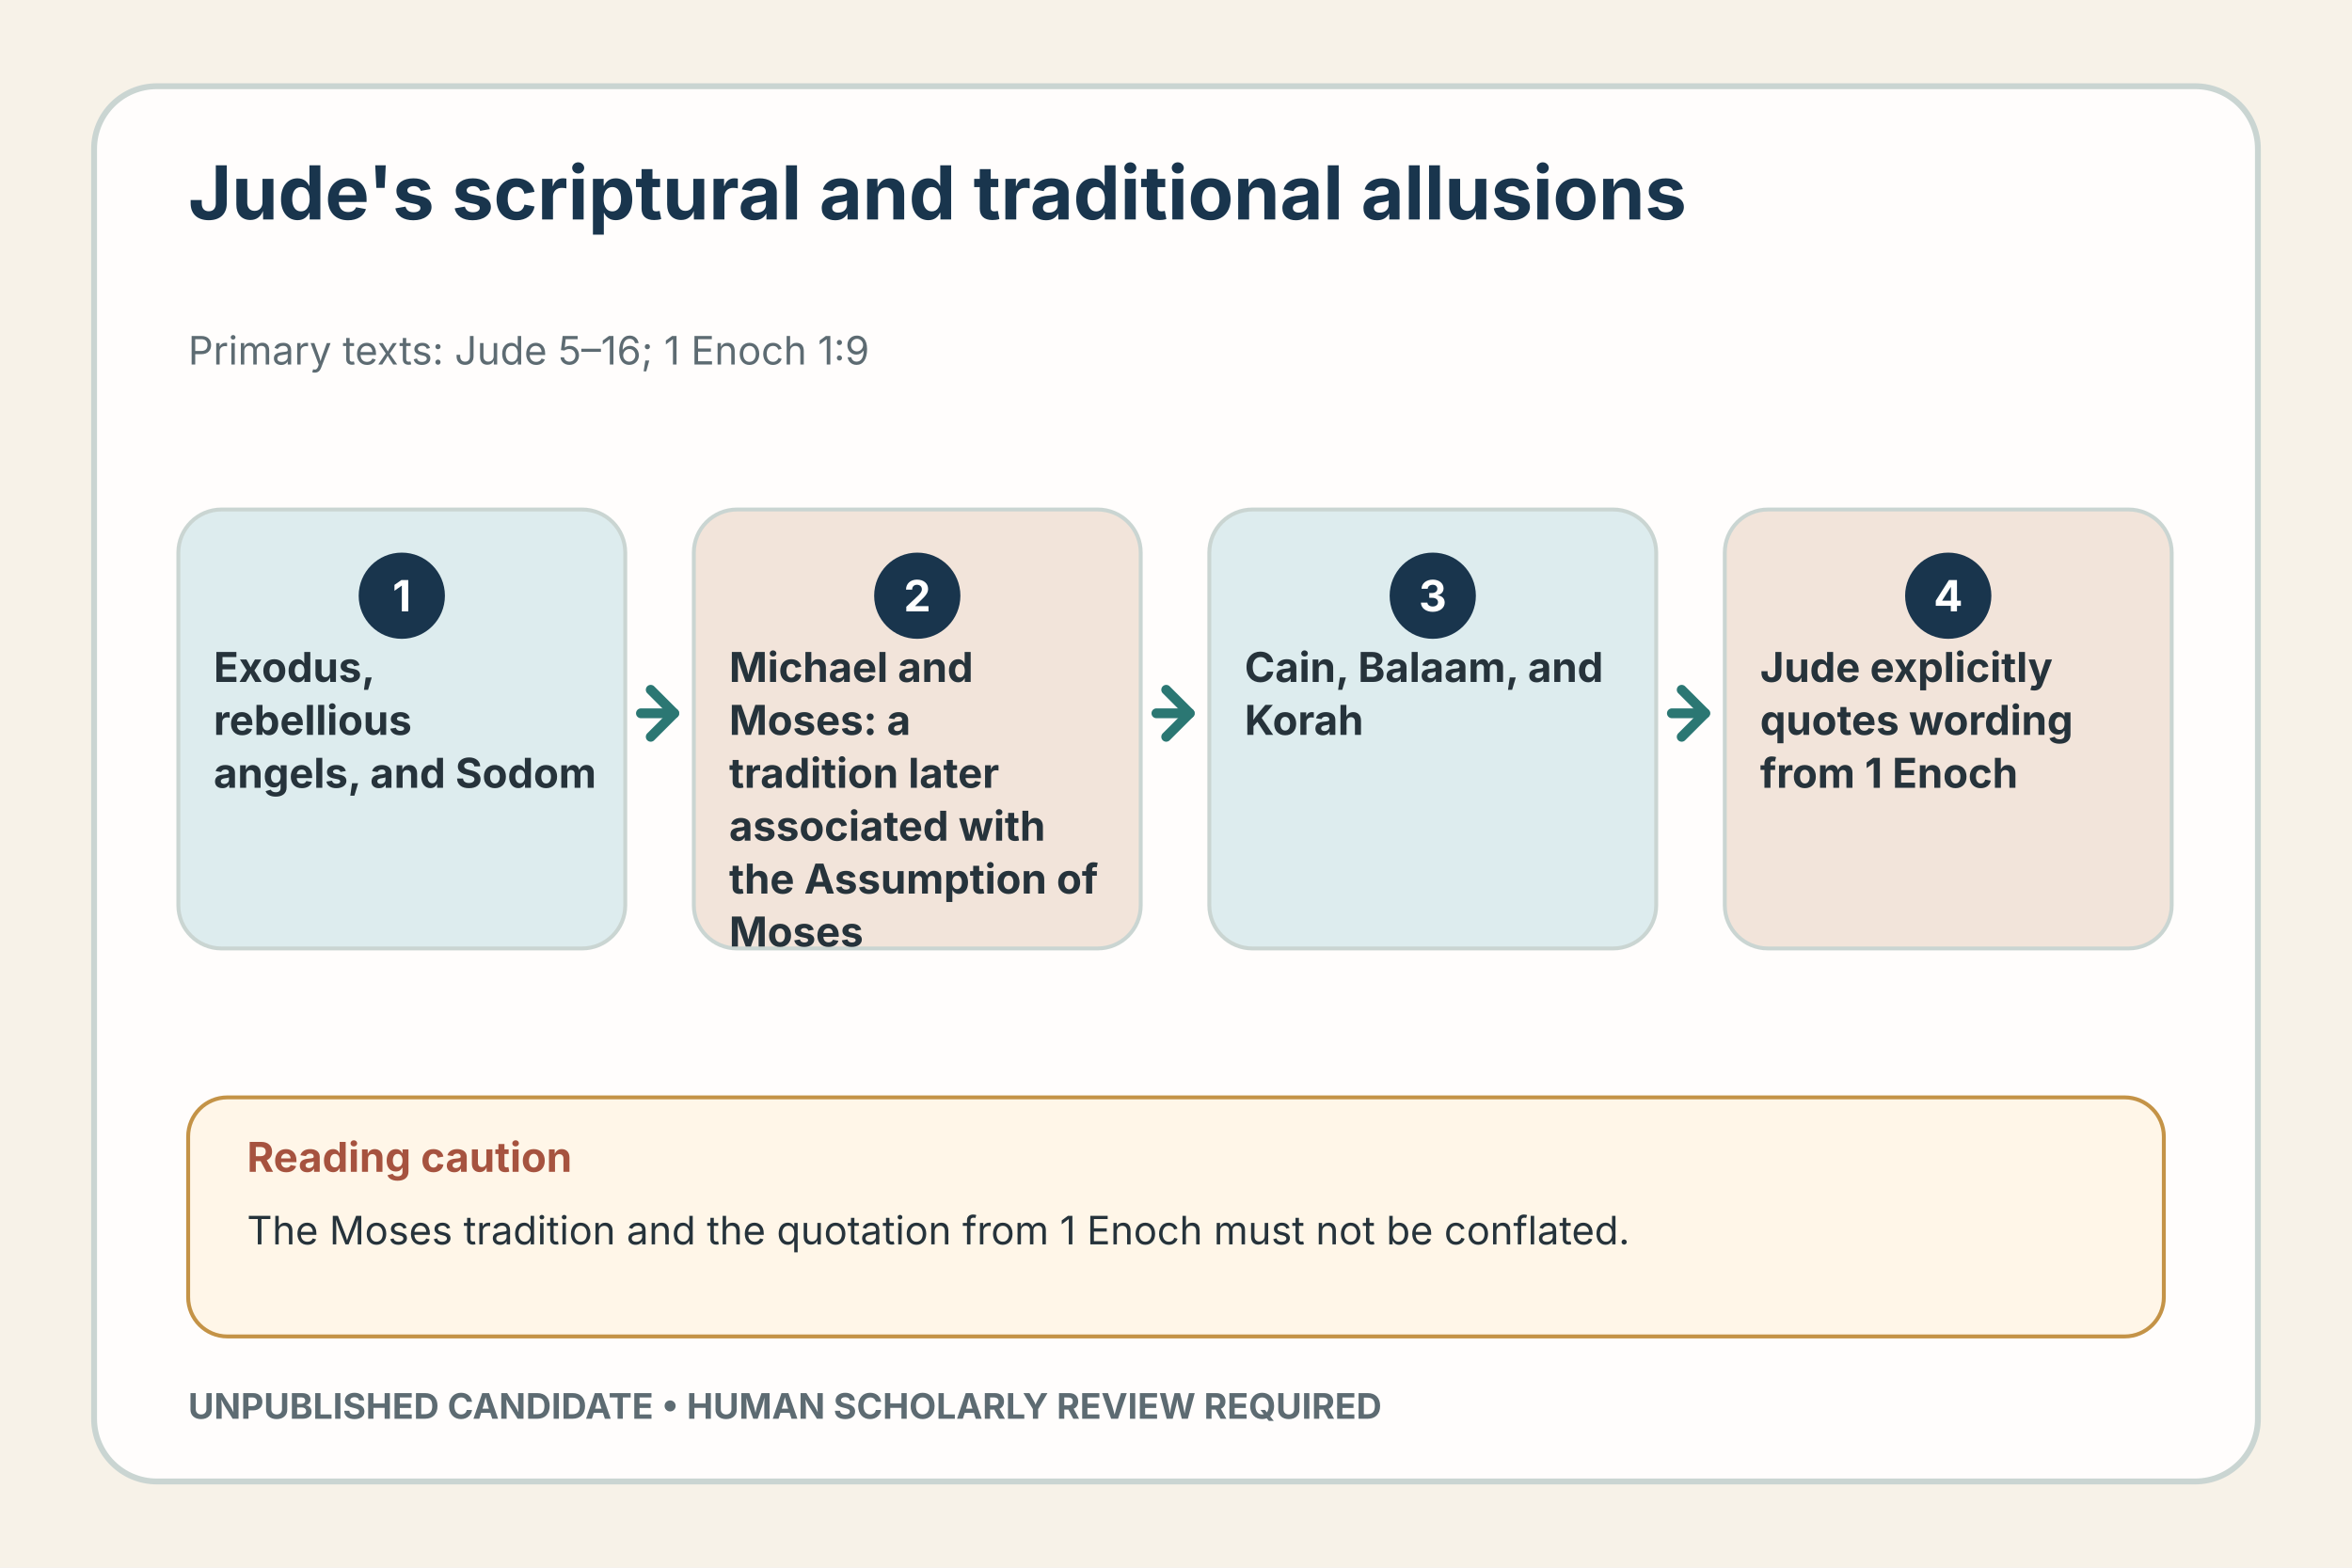
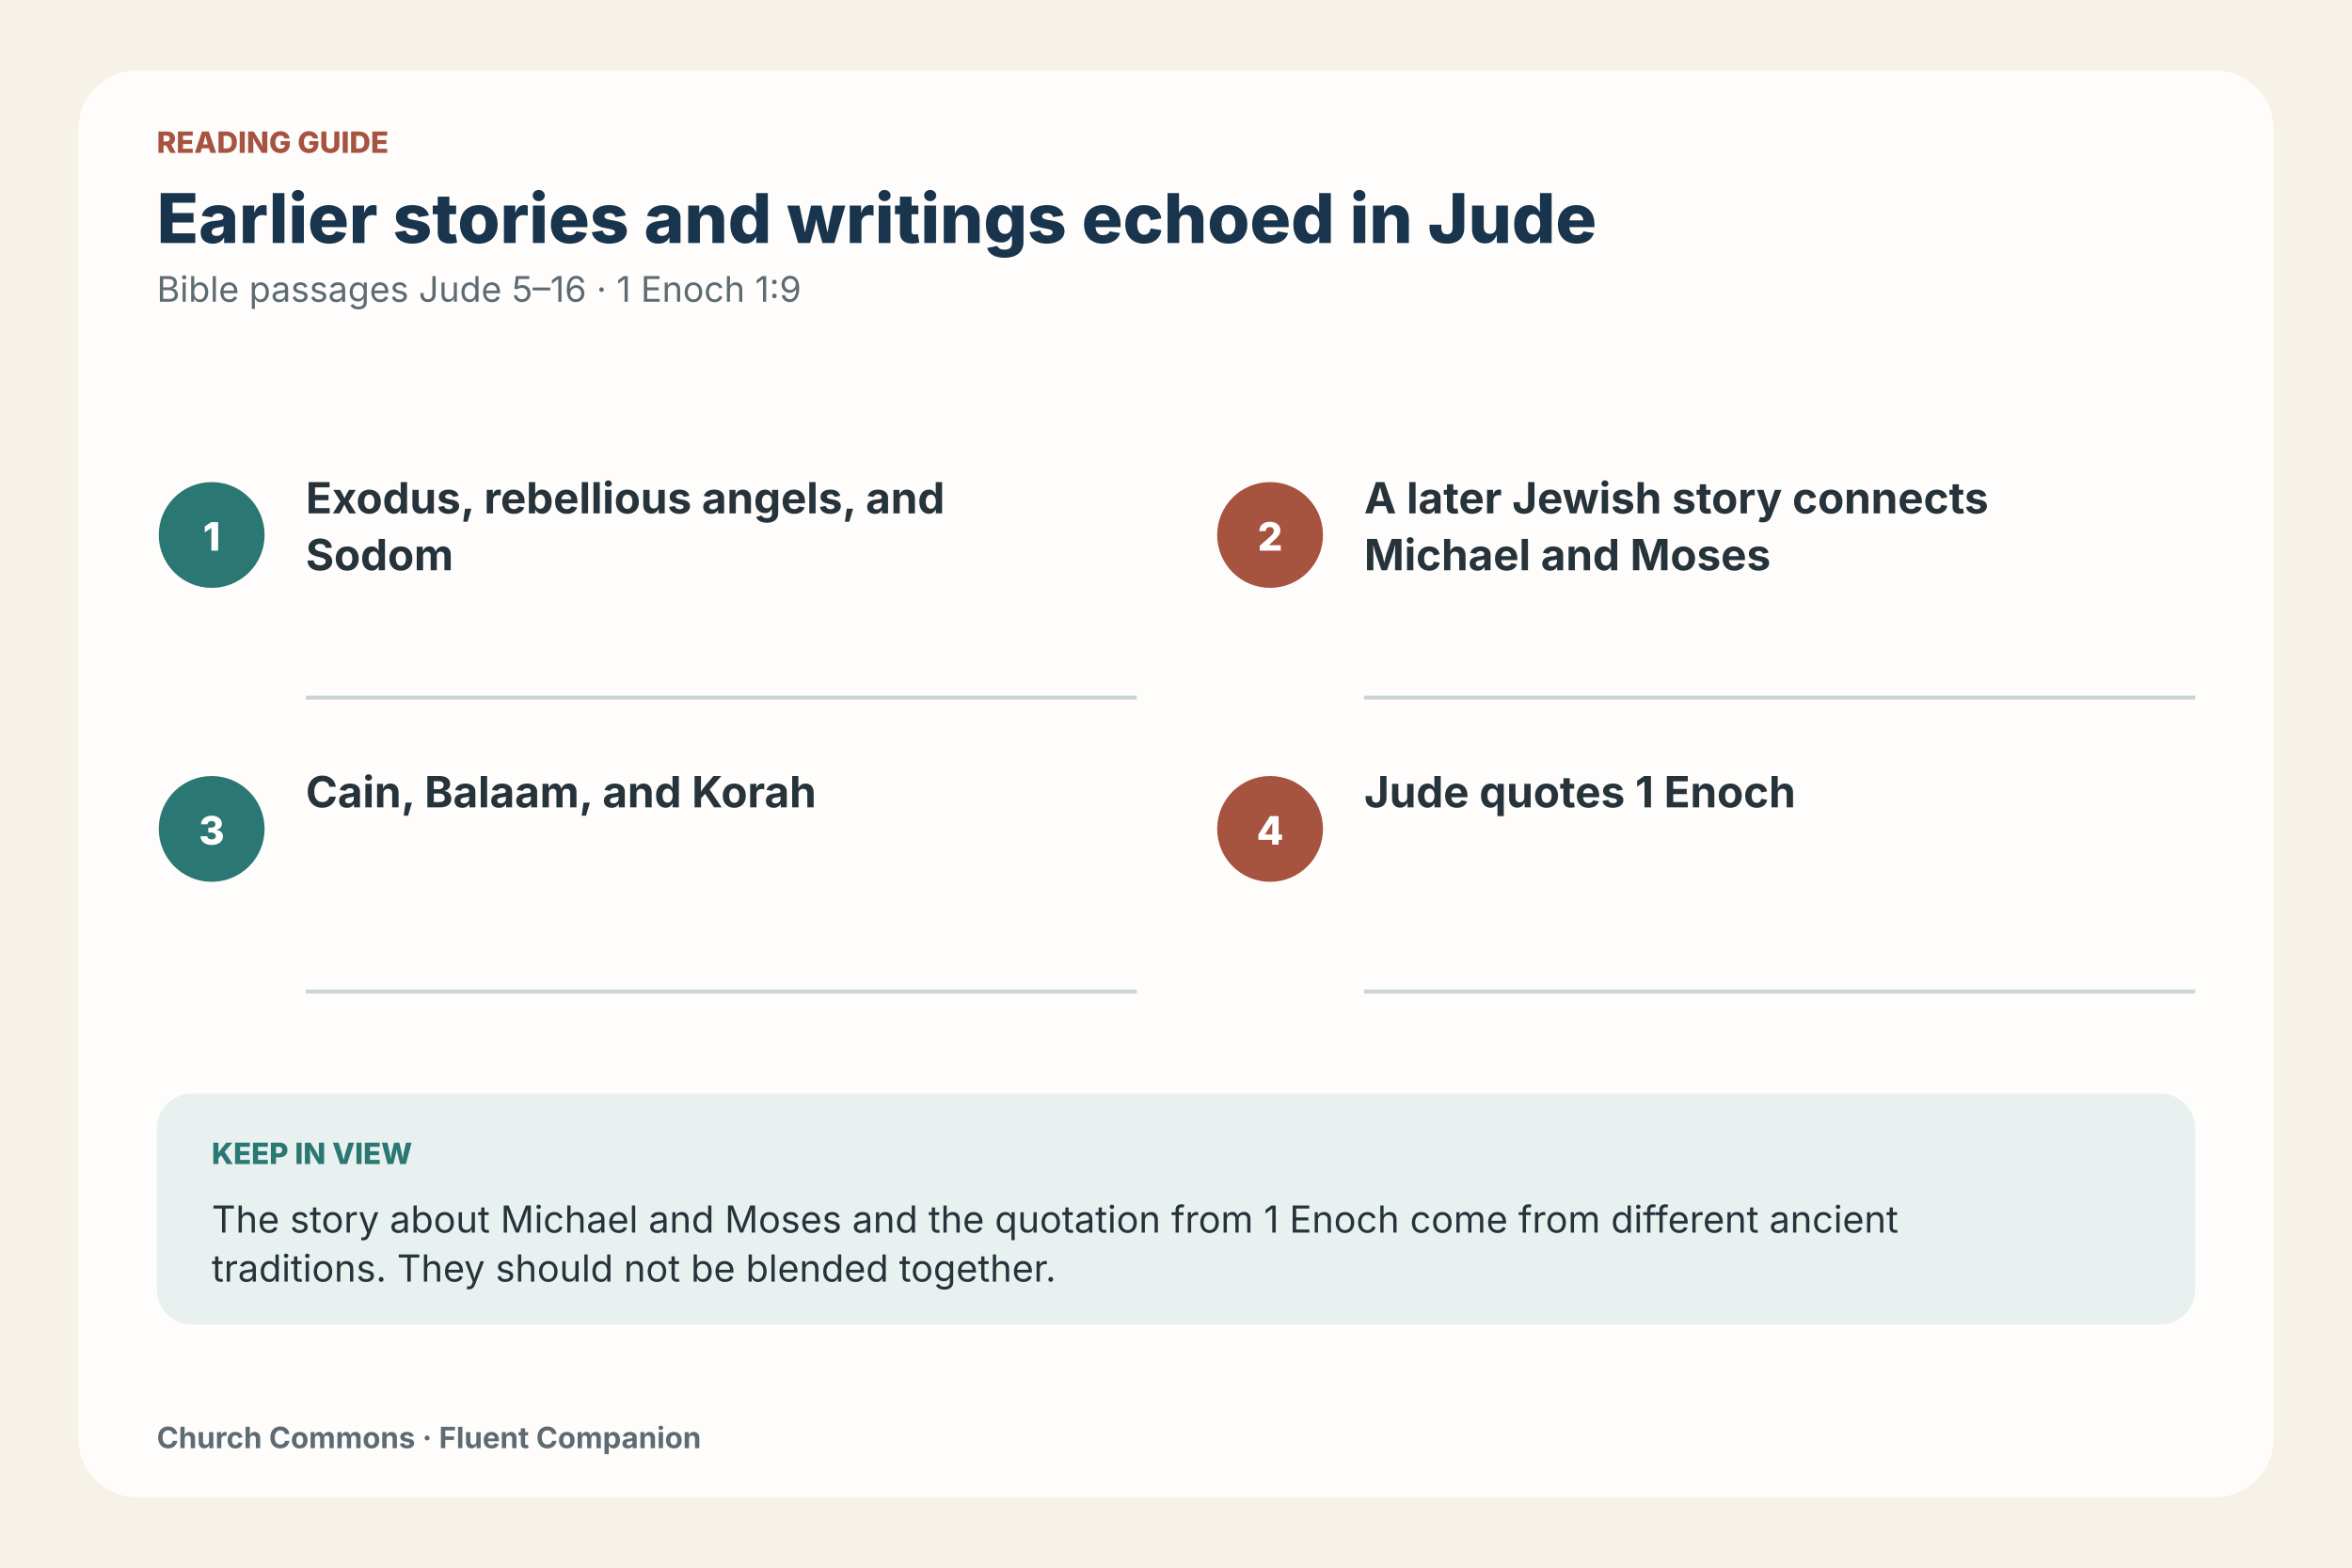
<svg xmlns="http://www.w3.org/2000/svg" width="1200" height="800" viewBox="0 0 1200 800" role="img" aria-labelledby="title desc">
  <rect width="1200" height="800" fill="#F7F2E8" />
  <style>text { font-family: Inter, system-ui, -apple-system, BlinkMacSystemFont, "Segoe UI", sans-serif; }</style>
-   <rect x="48" y="44" width="1104" height="712" rx="32" fill="#FFFDFC" stroke="#CAD5D2" stroke-width="3" />
-   <text x="96" y="112" font-size="38" font-weight="750" fill="#19354D" text-anchor="start">
-     <tspan x="96" dy="0">Jude's scriptural and traditional allusions</tspan>
+   <rect x="40" y="36" width="1120" height="728" rx="30" fill="#FFFDFC" />
+   <text x="80" y="78" font-size="15" font-weight="800" fill="#A6533F" text-anchor="start">
+     <tspan x="80" dy="0">READING GUIDE</tspan>
  </text>
-   <text x="96" y="186" font-size="20" font-weight="400" fill="#5D6B72" text-anchor="start">
-     <tspan x="96" dy="0">Primary texts: Jude 5–16; 1 Enoch 1:9</tspan>
+   <text x="80" y="124" font-size="35" font-weight="760" fill="#19354D" text-anchor="start">
+     <tspan x="80" dy="0">Earlier stories and writings echoed in Jude</tspan>
  </text>
-   <rect x="91" y="260" width="228" height="224" rx="22" fill="#DDECEE" stroke="#CAD5D2" stroke-width="2" />
-   <circle cx="205" cy="304" r="22" fill="#19354D" />
-   <text x="205" y="312" font-size="22" font-weight="700" fill="#FFFFFF" text-anchor="middle">
-     <tspan x="205" dy="0">1</tspan>
+   <text x="80" y="154" font-size="18" font-weight="400" fill="#5D6B72" text-anchor="start">
+     <tspan x="80" dy="0">Bible passages  Jude 5–16 · 1 Enoch 1:9</tspan>
  </text>
-   <text x="109" y="348" font-size="21" font-weight="650" fill="#26333B" text-anchor="start">
-     <tspan x="109" dy="0">Exodus,</tspan>
-     <tspan x="109" dy="27">rebellious</tspan>
-     <tspan x="109" dy="27">angels, and Sodom</tspan>
+   <circle cx="108" cy="273" r="27" fill="#2B7773" />
+   <text x="108" y="281" font-size="20" font-weight="800" fill="#FFFFFF" text-anchor="middle">
+     <tspan x="108" dy="0">1</tspan>
  </text>
-   <path d="M 327 364 L 344 364" stroke="#2B7773" stroke-width="5" stroke-linecap="round" />
-   <path d="M 332 352 L 344 364 L 332 376" fill="none" stroke="#2B7773" stroke-width="5" stroke-linecap="round" stroke-linejoin="round" />
-   <rect x="354" y="260" width="228" height="224" rx="22" fill="#F2E4DA" stroke="#CAD5D2" stroke-width="2" />
-   <circle cx="468" cy="304" r="22" fill="#19354D" />
-   <text x="468" y="312" font-size="22" font-weight="700" fill="#FFFFFF" text-anchor="middle">
-     <tspan x="468" dy="0">2</tspan>
+   <text x="156" y="262" font-size="22" font-weight="650" fill="#26333B" text-anchor="start">
+     <tspan x="156" dy="0">Exodus, rebellious angels, and</tspan>
+     <tspan x="156" dy="29">Sodom</tspan>
  </text>
-   <text x="372" y="348" font-size="21" font-weight="650" fill="#26333B" text-anchor="start">
-     <tspan x="372" dy="0">Michael and</tspan>
-     <tspan x="372" dy="27">Moses: a</tspan>
-     <tspan x="372" dy="27">tradition later</tspan>
-     <tspan x="372" dy="27">associated with</tspan>
-     <tspan x="372" dy="27">the Assumption of</tspan>
-     <tspan x="372" dy="27">Moses</tspan>
+   <line x1="156" y1="356" x2="580" y2="356" stroke="#CAD5D2" stroke-width="2" />
+   <circle cx="648" cy="273" r="27" fill="#A6533F" />
+   <text x="648" y="281" font-size="20" font-weight="800" fill="#FFFFFF" text-anchor="middle">
+     <tspan x="648" dy="0">2</tspan>
  </text>
-   <path d="M 590 364 L 607 364" stroke="#2B7773" stroke-width="5" stroke-linecap="round" />
-   <path d="M 595 352 L 607 364 L 595 376" fill="none" stroke="#2B7773" stroke-width="5" stroke-linecap="round" stroke-linejoin="round" />
-   <rect x="617" y="260" width="228" height="224" rx="22" fill="#DDECEE" stroke="#CAD5D2" stroke-width="2" />
-   <circle cx="731" cy="304" r="22" fill="#19354D" />
-   <text x="731" y="312" font-size="22" font-weight="700" fill="#FFFFFF" text-anchor="middle">
-     <tspan x="731" dy="0">3</tspan>
+   <text x="696" y="262" font-size="22" font-weight="650" fill="#26333B" text-anchor="start">
+     <tspan x="696" dy="0">A later Jewish story connects</tspan>
+     <tspan x="696" dy="29">Michael and Moses</tspan>
  </text>
-   <text x="635" y="348" font-size="21" font-weight="650" fill="#26333B" text-anchor="start">
-     <tspan x="635" dy="0">Cain, Balaam, and</tspan>
-     <tspan x="635" dy="27">Korah</tspan>
+   <line x1="696" y1="356" x2="1120" y2="356" stroke="#CAD5D2" stroke-width="2" />
+   <circle cx="108" cy="423" r="27" fill="#2B7773" />
+   <text x="108" y="431" font-size="20" font-weight="800" fill="#FFFFFF" text-anchor="middle">
+     <tspan x="108" dy="0">3</tspan>
  </text>
-   <path d="M 853 364 L 870 364" stroke="#2B7773" stroke-width="5" stroke-linecap="round" />
-   <path d="M 858 352 L 870 364 L 858 376" fill="none" stroke="#2B7773" stroke-width="5" stroke-linecap="round" stroke-linejoin="round" />
-   <rect x="880" y="260" width="228" height="224" rx="22" fill="#F2E4DA" stroke="#CAD5D2" stroke-width="2" />
-   <circle cx="994" cy="304" r="22" fill="#19354D" />
-   <text x="994" y="312" font-size="22" font-weight="700" fill="#FFFFFF" text-anchor="middle">
-     <tspan x="994" dy="0">4</tspan>
+   <text x="156" y="412" font-size="22" font-weight="650" fill="#26333B" text-anchor="start">
+     <tspan x="156" dy="0">Cain, Balaam, and Korah</tspan>
  </text>
-   <text x="898" y="348" font-size="21" font-weight="650" fill="#26333B" text-anchor="start">
-     <tspan x="898" dy="0">Jude explicitly</tspan>
-     <tspan x="898" dy="27">quotes wording</tspan>
-     <tspan x="898" dy="27">from 1 Enoch</tspan>
+   <line x1="156" y1="506" x2="580" y2="506" stroke="#CAD5D2" stroke-width="2" />
+   <circle cx="648" cy="423" r="27" fill="#A6533F" />
+   <text x="648" y="431" font-size="20" font-weight="800" fill="#FFFFFF" text-anchor="middle">
+     <tspan x="648" dy="0">4</tspan>
  </text>
-   <rect x="96" y="560" width="1008" height="122" rx="20" fill="#FFF6E8" stroke="#C49347" stroke-width="2" />
-   <text x="126" y="598" font-size="21" font-weight="750" fill="#A6533F" text-anchor="start">
-     <tspan x="126" dy="0">Reading caution</tspan>
+   <text x="696" y="412" font-size="22" font-weight="650" fill="#26333B" text-anchor="start">
+     <tspan x="696" dy="0">Jude quotes 1 Enoch</tspan>
  </text>
-   <text x="126" y="635" font-size="20" font-weight="400" fill="#26333B" text-anchor="start">
-     <tspan x="126" dy="0">The Moses tradition and the quotation from 1 Enoch must not be conflated.</tspan>
+   <line x1="696" y1="506" x2="1120" y2="506" stroke="#CAD5D2" stroke-width="2" />
+   <rect x="80" y="558" width="1040" height="118" rx="18" fill="#E8F1EF" />
+   <text x="108" y="594" font-size="15" font-weight="800" fill="#2B7773" text-anchor="start">
+     <tspan x="108" dy="0">KEEP IN VIEW</tspan>
  </text>
-   <text x="96" y="724" font-size="18" font-weight="700" fill="#5D6B72" text-anchor="start">
-     <tspan x="96" dy="0">UNPUBLISHED CANDIDATE • HUMAN SCHOLARLY REVIEW REQUIRED</tspan>
+   <text x="108" y="629" font-size="19" font-weight="400" fill="#26333B" text-anchor="start">
+     <tspan x="108" dy="0">The story about Michael and Moses and the quotation from 1 Enoch come from different ancient</tspan>
+     <tspan x="108" dy="25">traditions. They should not be blended together.</tspan>
+   </text>
+   <text x="80" y="739" font-size="15" font-weight="650" fill="#5D6B72" text-anchor="start">
+     <tspan x="80" dy="0">Church Commons · Fluent Companion</tspan>
  </text>
</svg>
